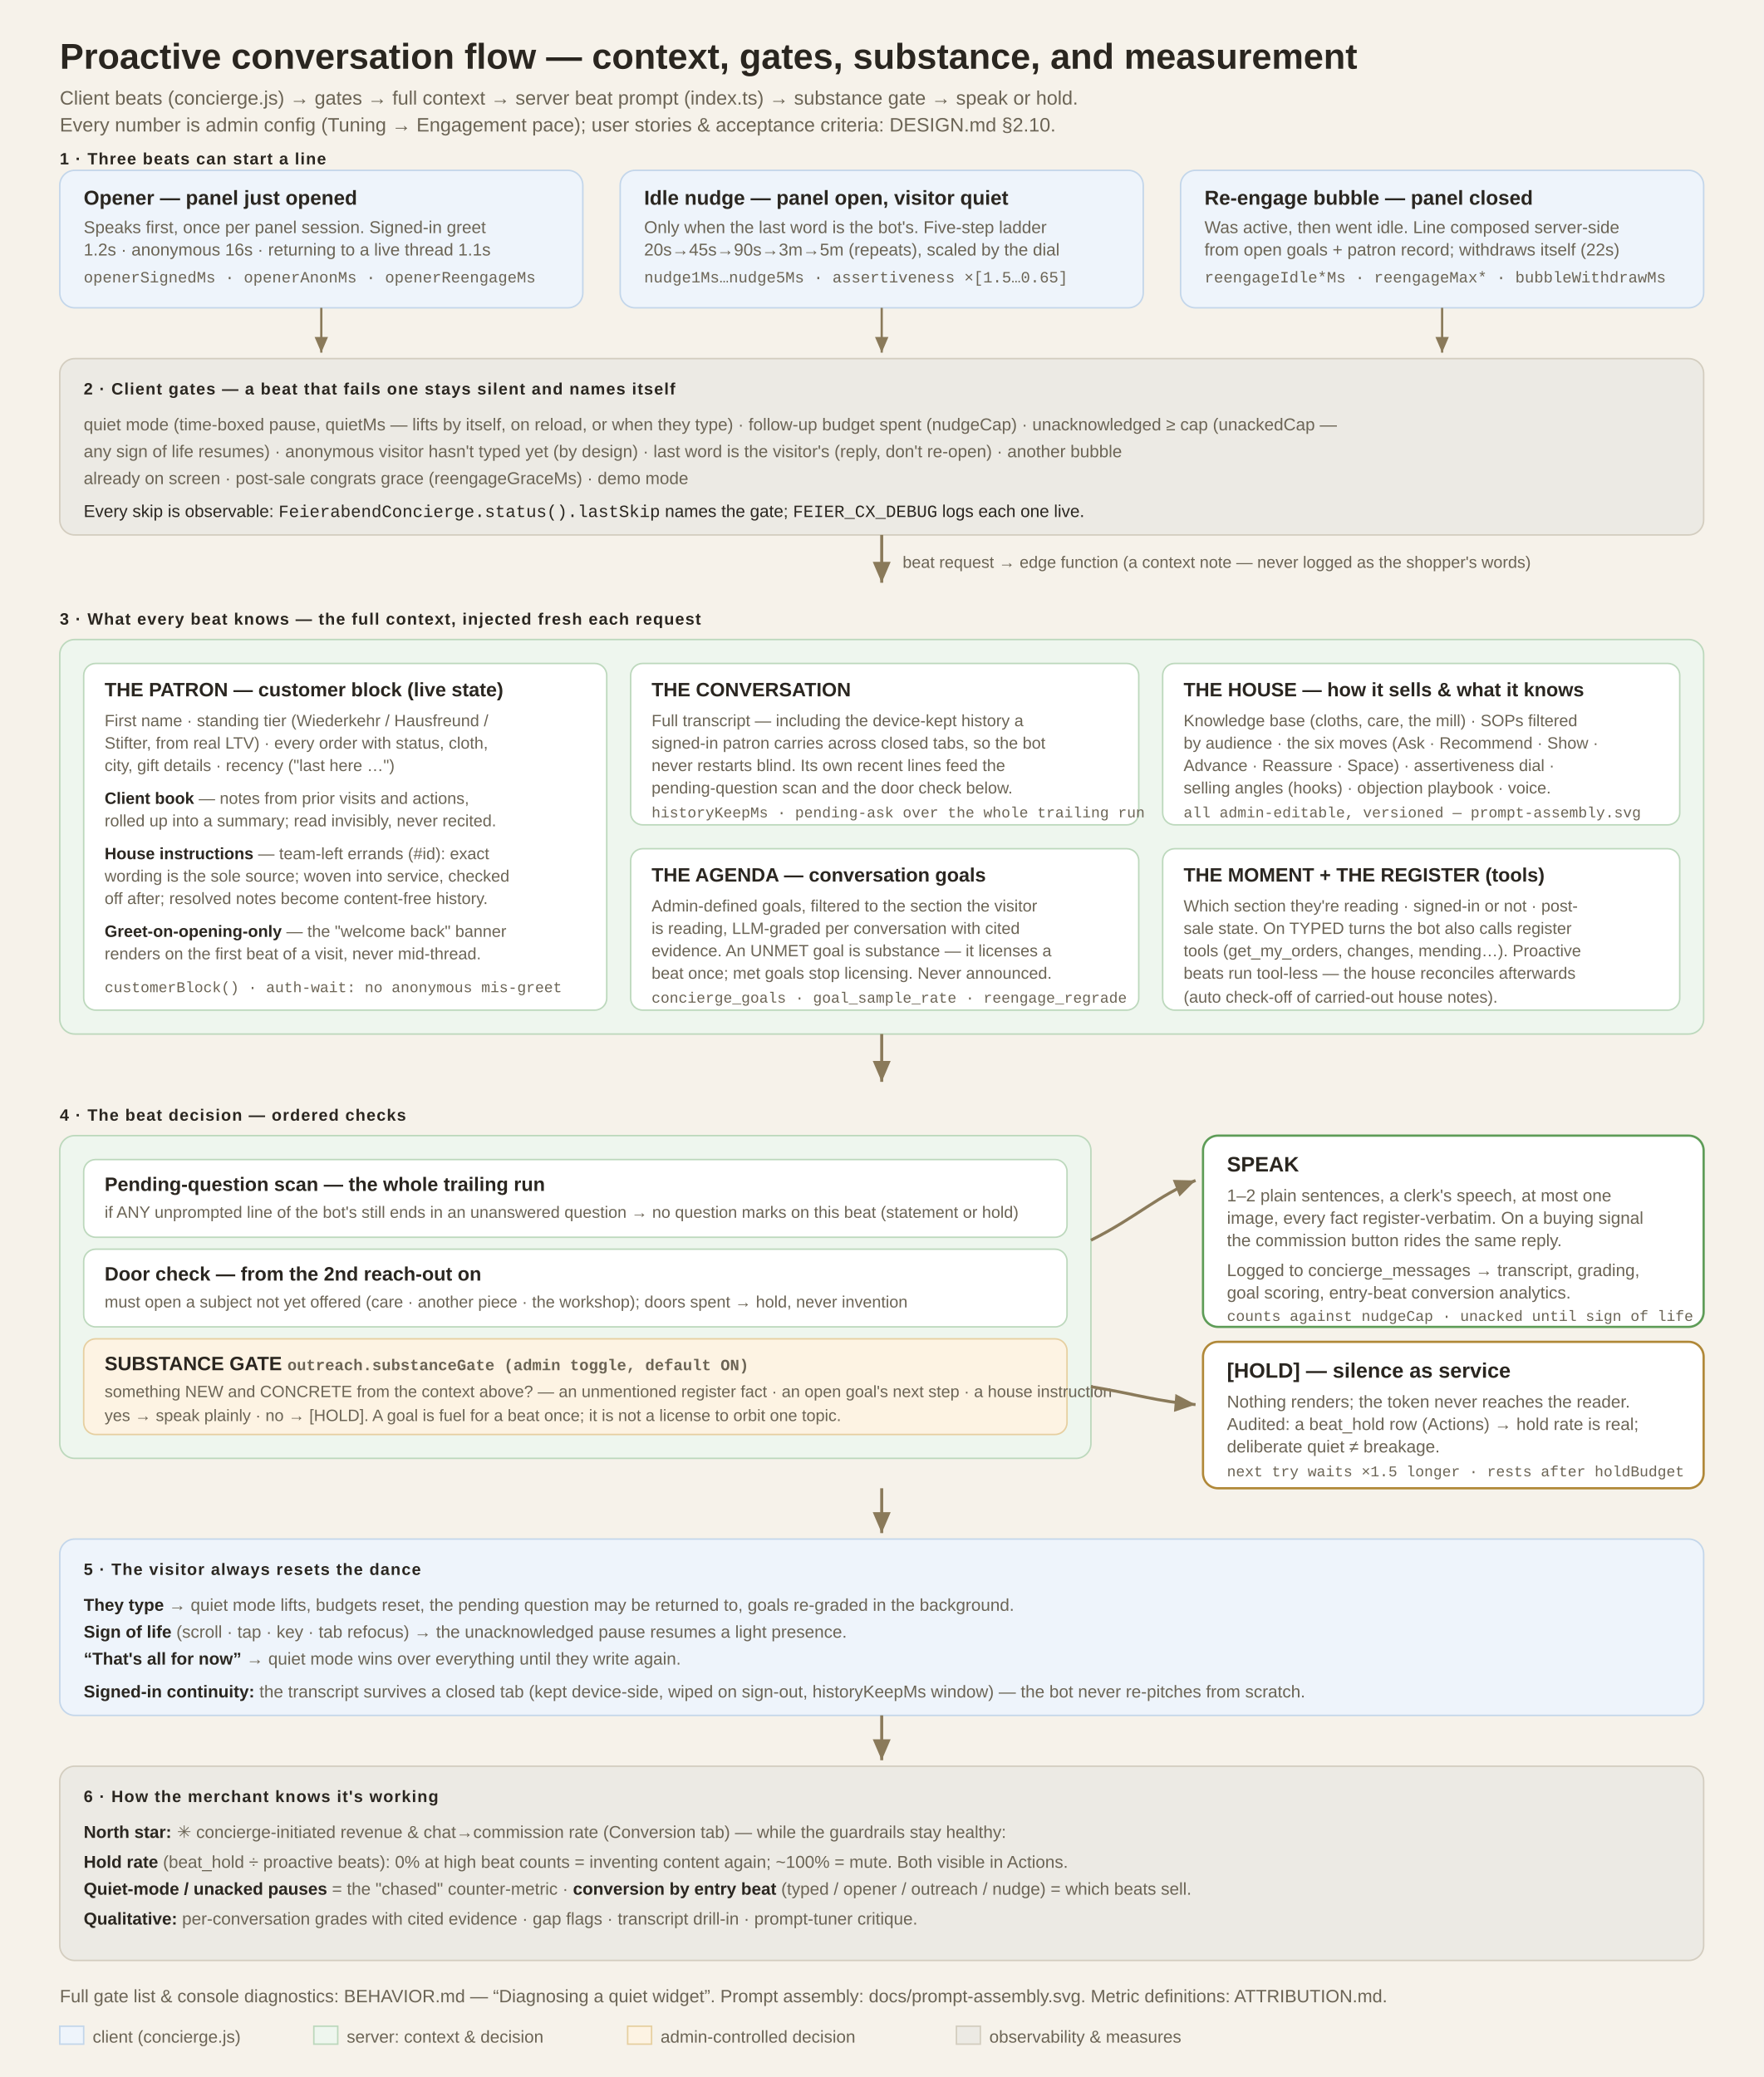
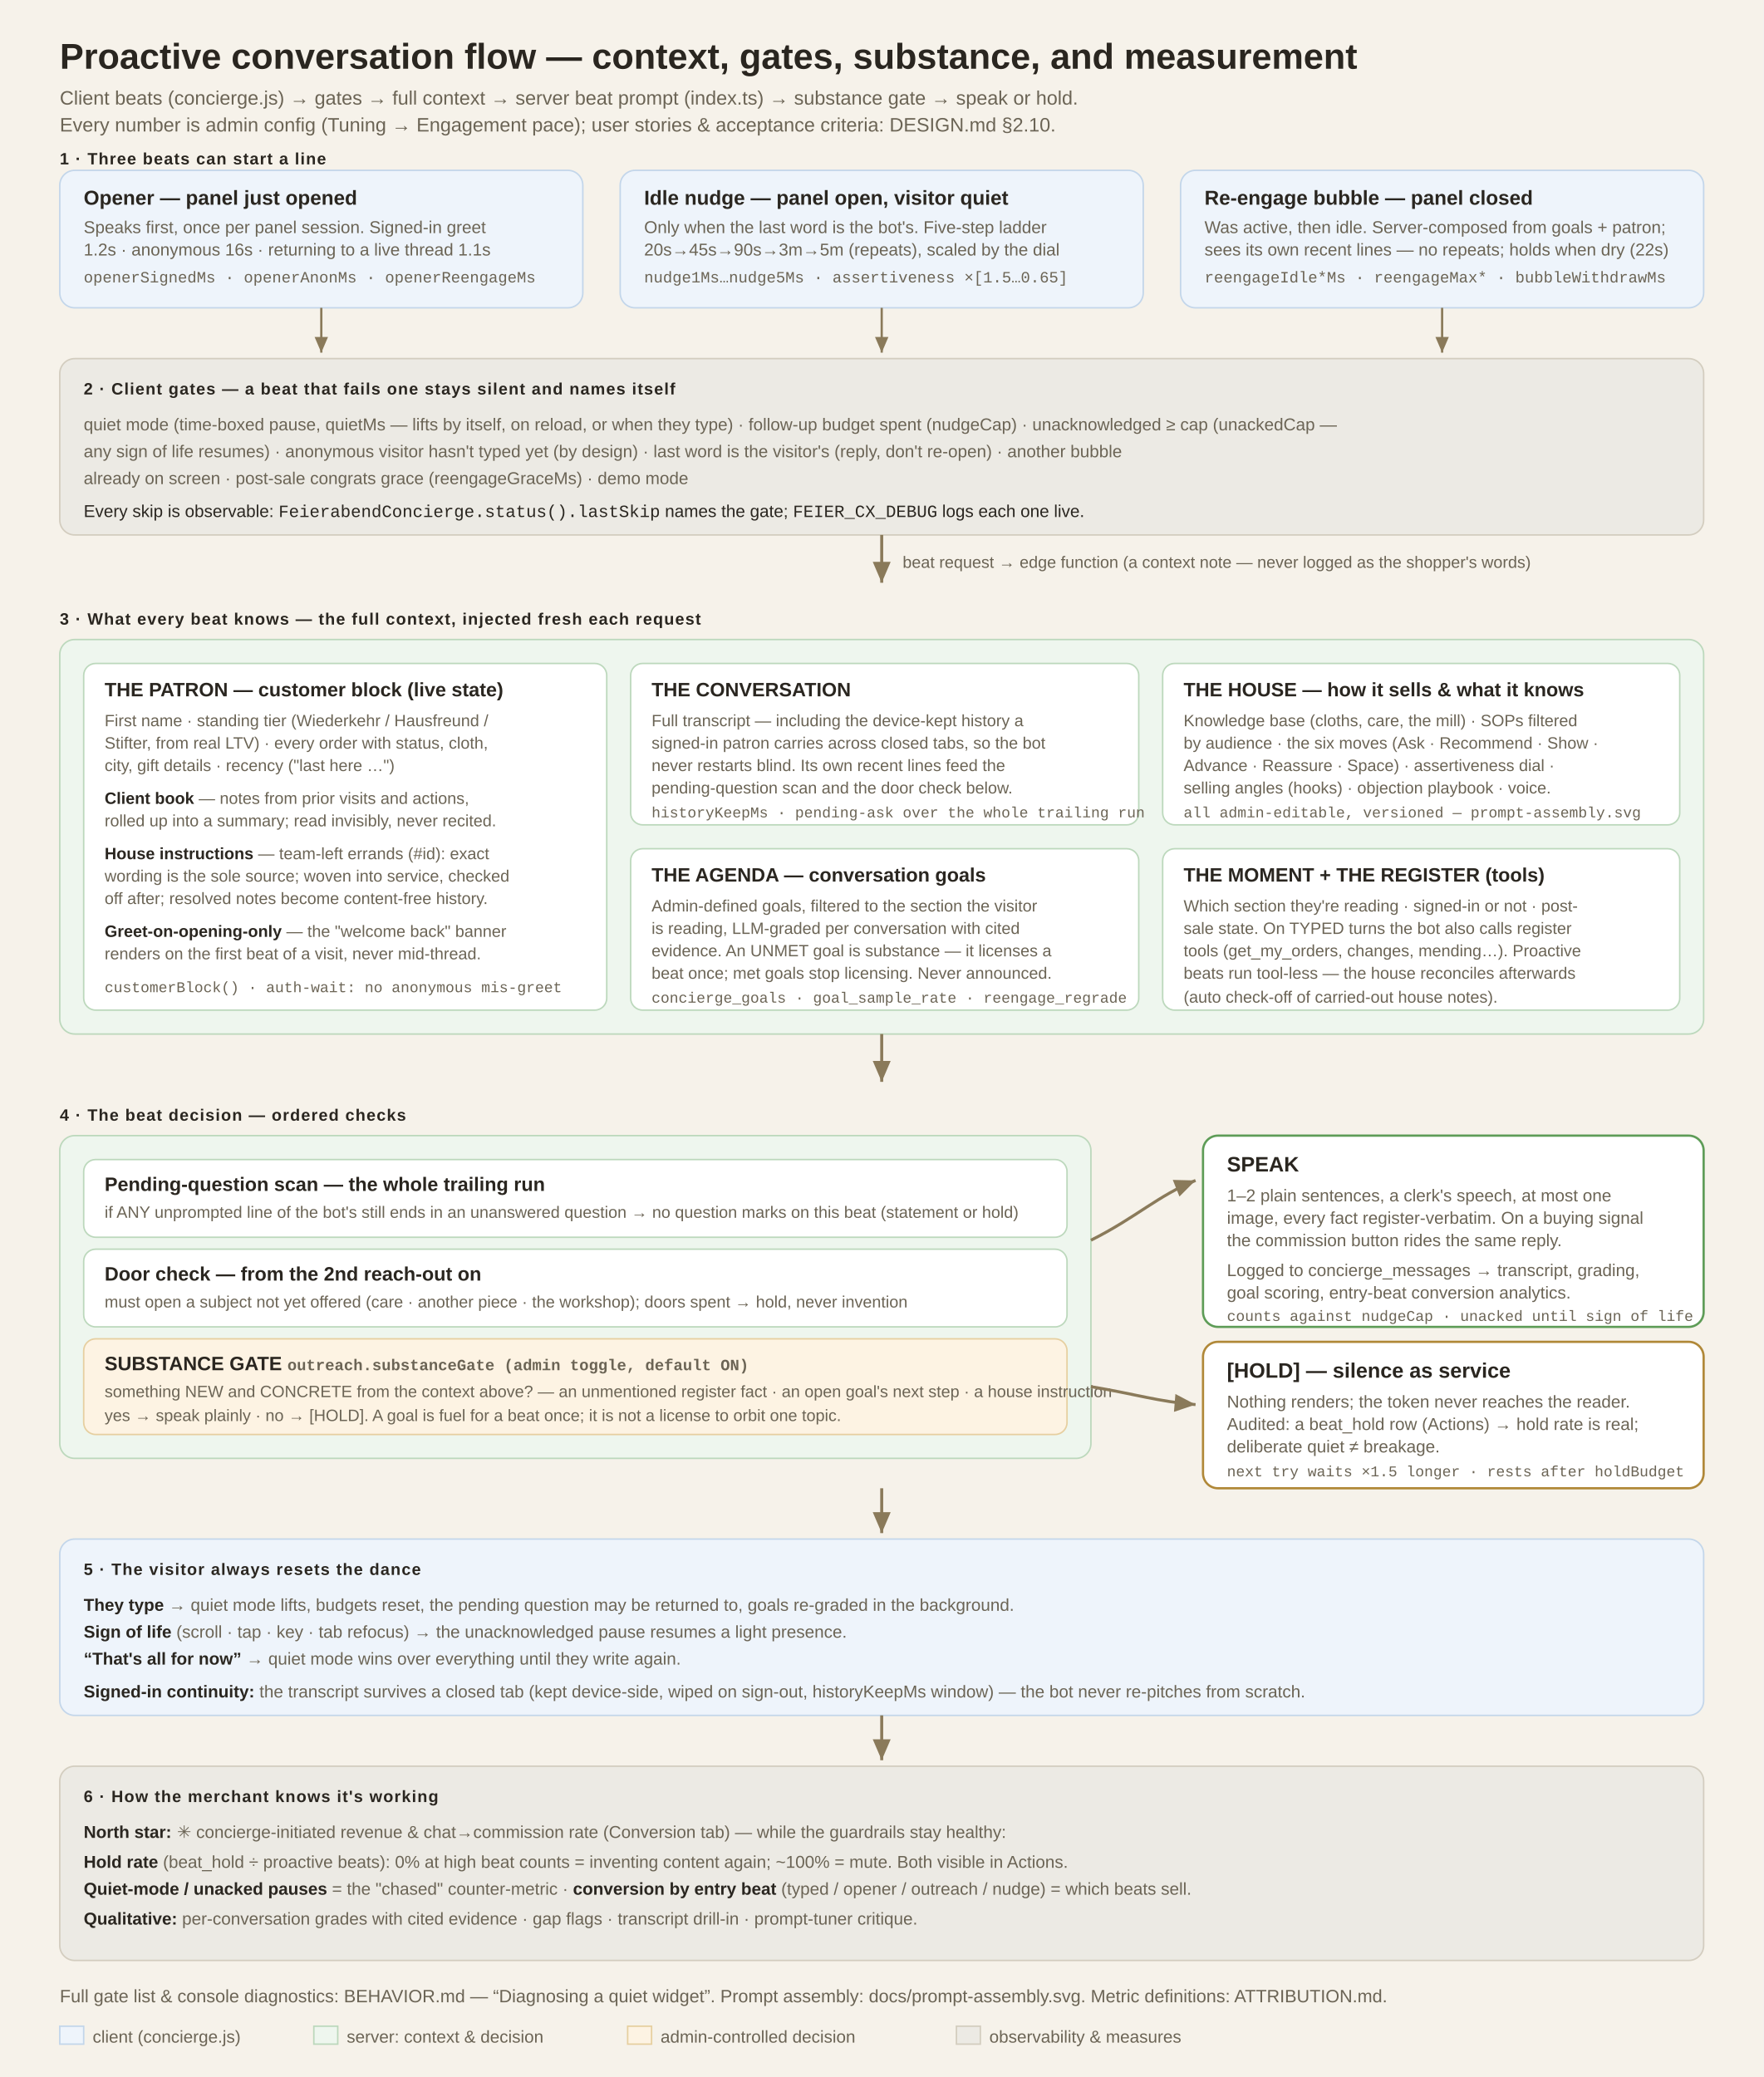
<svg xmlns="http://www.w3.org/2000/svg" width="1180" height="1390" viewBox="0 0 1180 1390" font-family="'Helvetica Neue',Arial,sans-serif">
  <defs>
    <marker id="arr" markerWidth="9" markerHeight="9" refX="7" refY="3" orient="auto" markerUnits="strokeWidth">
      <path d="M0,0 L7,3 L0,6 Z" fill="#8a7a5a" />
    </marker>
    <style>
      .t{fill:#2a2620}.m{fill:#6b6455}.w{fill:#f7f8f9}
      .h{font-weight:700}
      .cap{font-size:11px;letter-spacing:.06em;text-transform:uppercase}
      .mono{font-family:'IBM Plex Mono','Courier New',monospace}
    </style>
  </defs>
  <rect width="1180" height="1390" fill="#f6f2ea" />
  <text x="40" y="46" class="t h" font-size="24">Proactive conversation flow — context, gates, substance, and measurement</text>
  <text x="40" y="70" class="m" font-size="13">Client beats (concierge.js) → gates → full context → server beat prompt (index.ts) → substance gate → speak or hold.</text>
  <text x="40" y="88" class="m" font-size="13">Every number is admin config (Tuning → Engagement pace); user stories &amp; acceptance criteria: DESIGN.md §2.10.</text>
  <text x="40" y="110" class="cap t h">1 · Three beats can start a line</text>
  <rect x="40" y="114" width="350" height="92" rx="10" fill="#eef4fb" stroke="#c3d6ea" />
  <text x="56" y="137" class="t h" font-size="13.5">Opener — panel just opened</text>
  <text x="56" y="156" class="m" font-size="11.5">Speaks first, once per panel session. Signed-in greet</text>
  <text x="56" y="171" class="m" font-size="11.5">1.2s · anonymous 16s · returning to a live thread 1.1s</text>
  <text x="56" y="189" class="m mono" font-size="10.5">openerSignedMs · openerAnonMs · openerReengageMs</text>
  <rect x="415" y="114" width="350" height="92" rx="10" fill="#eef4fb" stroke="#c3d6ea" />
  <text x="431" y="137" class="t h" font-size="13.5">Idle nudge — panel open, visitor quiet</text>
  <text x="431" y="156" class="m" font-size="11.5">Only when the last word is the bot's. Five-step ladder</text>
  <text x="431" y="171" class="m" font-size="11.5">20s→45s→90s→3m→5m (repeats), scaled by the dial</text>
  <text x="431" y="189" class="m mono" font-size="10.5">nudge1Ms…nudge5Ms · assertiveness ×[1.5…0.65]</text>
  <rect x="790" y="114" width="350" height="92" rx="10" fill="#eef4fb" stroke="#c3d6ea" />
  <text x="806" y="137" class="t h" font-size="13.5">Re-engage bubble — panel closed</text>
-   <text x="806" y="156" class="m" font-size="11.5">Was active, then went idle. Line composed server-side</text>
-   <text x="806" y="171" class="m" font-size="11.5">from open goals + patron record; withdraws itself (22s)</text>
+   <text x="806" y="156" class="m" font-size="11.5">Was active, then idle. Server-composed from goals + patron;</text>
+   <text x="806" y="171" class="m" font-size="11.5">sees its own recent lines — no repeats; holds when dry (22s)</text>
  <text x="806" y="189" class="m mono" font-size="10.5">reengageIdle*Ms · reengageMax* · bubbleWithdrawMs</text>
  <path d="M215 206 L215 236" stroke="#8a7a5a" stroke-width="1.5" fill="none" marker-end="url(#arr)" />
  <path d="M590 206 L590 236" stroke="#8a7a5a" stroke-width="1.5" fill="none" marker-end="url(#arr)" />
  <path d="M965 206 L965 236" stroke="#8a7a5a" stroke-width="1.5" fill="none" marker-end="url(#arr)" />
  <rect x="40" y="240" width="1100" height="118" rx="10" fill="#eceae4" stroke="#d3cdbf" />
  <text x="56" y="264" class="cap t h">2 · Client gates — a beat that fails one stays silent and names itself</text>
  <g font-size="11.5" class="m">
    <text x="56" y="288">quiet mode (time-boxed pause, quietMs — lifts by itself, on reload, or when they type) · follow-up budget spent (nudgeCap) · unacknowledged ≥ cap (unackedCap —</text>
    <text x="56" y="306">any sign of life resumes) · anonymous visitor hasn't typed yet (by design) · last word is the visitor's (reply, don't re-open) · another bubble</text>
    <text x="56" y="324">already on screen · post-sale congrats grace (reengageGraceMs) · demo mode</text>
  </g>
  <text x="56" y="346" class="t" font-size="11.5">Every skip is observable: <tspan class="mono">FeierabendConcierge.status().lastSkip</tspan> names the gate; <tspan class="mono">FEIER_CX_DEBUG</tspan> logs each one live.</text>
  <path d="M590 358 L590 390" stroke="#8a7a5a" stroke-width="2" fill="none" marker-end="url(#arr)" />
  <text x="604" y="380" class="m" font-size="11">beat request → edge function (a context note — never logged as the shopper's words)</text>
  <text x="40" y="418" class="cap t h">3 · What every beat knows — the full context, injected fresh each request</text>
  <rect x="40" y="428" width="1100" height="264" rx="10" fill="#eef6ee" stroke="#bcd8bc" />
  <rect x="56" y="444" width="350" height="232" rx="8" fill="#ffffff" stroke="#bcd8bc" />
  <text x="70" y="466" class="t h" font-size="13">THE PATRON — customer block (live state)</text>
  <g font-size="11" class="m">
    <text x="70" y="486">First name · standing tier (Wiederkehr / Hausfreund /</text>
    <text x="70" y="501">Stifter, from real LTV) · every order with status, cloth,</text>
    <text x="70" y="516">city, gift details · recency ("last here …")</text>
    <text x="70" y="538">
      <tspan class="t h">Client book</tspan> — notes from prior visits and actions,</text>
    <text x="70" y="553">rolled up into a summary; read invisibly, never recited.</text>
    <text x="70" y="575">
      <tspan class="t h">House instructions</tspan> — team-left errands (#id): exact</text>
    <text x="70" y="590">wording is the sole source; woven into service, checked</text>
    <text x="70" y="605">off after; resolved notes become content-free history.</text>
    <text x="70" y="627">
      <tspan class="t h">Greet-on-opening-only</tspan> — the "welcome back" banner</text>
    <text x="70" y="642">renders on the first beat of a visit, never mid-thread.</text>
    <text x="70" y="664" class="mono" font-size="10">customerBlock() · auth-wait: no anonymous mis-greet</text>
  </g>
  <rect x="422" y="444" width="340" height="108" rx="8" fill="#ffffff" stroke="#bcd8bc" />
  <text x="436" y="466" class="t h" font-size="13">THE CONVERSATION</text>
  <g font-size="11" class="m">
    <text x="436" y="486">Full transcript — including the device-kept history a</text>
    <text x="436" y="501">signed-in patron carries across closed tabs, so the bot</text>
    <text x="436" y="516">never restarts blind. Its own recent lines feed the</text>
    <text x="436" y="531">pending-question scan and the door check below.</text>
    <text x="436" y="547" class="mono" font-size="10">historyKeepMs · pending-ask over the whole trailing run</text>
  </g>
  <rect x="422" y="568" width="340" height="108" rx="8" fill="#ffffff" stroke="#bcd8bc" />
  <text x="436" y="590" class="t h" font-size="13">THE AGENDA — conversation goals</text>
  <g font-size="11" class="m">
    <text x="436" y="610">Admin-defined goals, filtered to the section the visitor</text>
    <text x="436" y="625">is reading, LLM-graded per conversation with cited</text>
    <text x="436" y="640">evidence. An UNMET goal is substance — it licenses a</text>
    <text x="436" y="655">beat once; met goals stop licensing. Never announced.</text>
    <text x="436" y="671" class="mono" font-size="10">concierge_goals · goal_sample_rate · reengage_regrade</text>
  </g>
  <rect x="778" y="444" width="346" height="108" rx="8" fill="#ffffff" stroke="#bcd8bc" />
  <text x="792" y="466" class="t h" font-size="13">THE HOUSE — how it sells &amp; what it knows</text>
  <g font-size="11" class="m">
    <text x="792" y="486">Knowledge base (cloths, care, the mill) · SOPs filtered</text>
    <text x="792" y="501">by audience · the six moves (Ask · Recommend · Show ·</text>
    <text x="792" y="516">Advance · Reassure · Space) · assertiveness dial ·</text>
    <text x="792" y="531">selling angles (hooks) · objection playbook · voice.</text>
    <text x="792" y="547" class="mono" font-size="10">all admin-editable, versioned — prompt-assembly.svg</text>
  </g>
  <rect x="778" y="568" width="346" height="108" rx="8" fill="#ffffff" stroke="#bcd8bc" />
  <text x="792" y="590" class="t h" font-size="13">THE MOMENT + THE REGISTER (tools)</text>
  <g font-size="11" class="m">
    <text x="792" y="610">Which section they're reading · signed-in or not · post-</text>
    <text x="792" y="625">sale state. On TYPED turns the bot also calls register</text>
    <text x="792" y="640">tools (get_my_orders, changes, mending…). Proactive</text>
    <text x="792" y="655">beats run tool-less — the house reconciles afterwards</text>
    <text x="792" y="671">(auto check-off of carried-out house notes).</text>
  </g>
  <path d="M590 692 L590 724" stroke="#8a7a5a" stroke-width="2" fill="none" marker-end="url(#arr)" />
  <text x="40" y="750" class="cap t h">4 · The beat decision — ordered checks</text>
  <rect x="40" y="760" width="690" height="216" rx="10" fill="#eef6ee" stroke="#bcd8bc" />
  <rect x="56" y="776" width="658" height="52" rx="8" fill="#ffffff" stroke="#bcd8bc" />
  <text x="70" y="797" class="t h" font-size="13">Pending-question scan — the whole trailing run</text>
  <text x="70" y="815" class="m" font-size="11">if ANY unprompted line of the bot's still ends in an unanswered question → no question marks on this beat (statement or hold)</text>
  <rect x="56" y="836" width="658" height="52" rx="8" fill="#ffffff" stroke="#bcd8bc" />
  <text x="70" y="857" class="t h" font-size="13">Door check — from the 2nd reach-out on</text>
  <text x="70" y="875" class="m" font-size="11">must open a subject not yet offered (care · another piece · the workshop); doors spent → hold, never invention</text>
  <rect x="56" y="896" width="658" height="64" rx="8" fill="#fdf3e3" stroke="#e6cfa0" />
  <text x="70" y="917" class="t h" font-size="13">SUBSTANCE GATE  <tspan class="m mono" font-size="10.5">outreach.substanceGate (admin toggle, default ON)</tspan>
  </text>
  <text x="70" y="935" class="m" font-size="11">something NEW and CONCRETE from the context above? — an unmentioned register fact · an open goal's next step · a house instruction</text>
  <text x="70" y="951" class="m" font-size="11">yes → speak plainly · no → [HOLD]. A goal is fuel for a beat once; it is not a license to orbit one topic.</text>
  <path d="M730 830 C 760 815, 775 800, 800 790" stroke="#8a7a5a" stroke-width="2" fill="none" marker-end="url(#arr)" />
  <path d="M730 928 C 760 933, 775 938, 800 940" stroke="#8a7a5a" stroke-width="2" fill="none" marker-end="url(#arr)" />
  <rect x="805" y="760" width="335" height="128" rx="10" fill="#ffffff" stroke="#5E9C57" stroke-width="1.5" />
  <text x="821" y="784" class="t h" font-size="14">SPEAK</text>
  <text x="821" y="804" class="m" font-size="11.5">1–2 plain sentences, a clerk's speech, at most one</text>
  <text x="821" y="819" class="m" font-size="11.5">image, every fact register-verbatim. On a buying signal</text>
  <text x="821" y="834" class="m" font-size="11.5">the commission button rides the same reply.</text>
  <text x="821" y="854" class="m" font-size="11.5">Logged to concierge_messages → transcript, grading,</text>
  <text x="821" y="869" class="m" font-size="11.5">goal scoring, entry-beat conversion analytics.</text>
  <text x="821" y="884" class="m mono" font-size="10">counts against nudgeCap · unacked until sign of life</text>
  <rect x="805" y="898" width="335" height="98" rx="10" fill="#ffffff" stroke="#B08838" stroke-width="1.5" />
  <text x="821" y="922" class="t h" font-size="14">[HOLD] — silence as service</text>
  <text x="821" y="942" class="m" font-size="11.5">Nothing renders; the token never reaches the reader.</text>
  <text x="821" y="957" class="m" font-size="11.5">Audited: a beat_hold row (Actions) → hold rate is real;</text>
  <text x="821" y="972" class="m" font-size="11.5">deliberate quiet ≠ breakage.</text>
  <text x="821" y="988" class="m mono" font-size="10">next try waits ×1.5 longer · rests after holdBudget</text>
  <path d="M590 996 L590 1026" stroke="#8a7a5a" stroke-width="2" fill="none" marker-end="url(#arr)" />
  <rect x="40" y="1030" width="1100" height="118" rx="10" fill="#eef4fb" stroke="#c3d6ea" />
  <text x="56" y="1054" class="cap t h">5 · The visitor always resets the dance</text>
  <g font-size="11.5" class="m">
    <text x="56" y="1078">
      <tspan class="t h">They type</tspan> → quiet mode lifts, budgets reset, the pending question may be returned to, goals re-graded in the background.</text>
    <text x="56" y="1096">
      <tspan class="t h">Sign of life</tspan> (scroll · tap · key · tab refocus) → the unacknowledged pause resumes a light presence.</text>
    <text x="56" y="1114">
      <tspan class="t h">“That's all for now”</tspan> → quiet mode wins over everything until they write again.</text>
    <text x="56" y="1136">
      <tspan class="t h">Signed-in continuity:</tspan> the transcript survives a closed tab (kept device-side, wiped on sign-out, historyKeepMs window) — the bot never re-pitches from scratch.</text>
  </g>
  <path d="M590 1148 L590 1178" stroke="#8a7a5a" stroke-width="2" fill="none" marker-end="url(#arr)" />
  <rect x="40" y="1182" width="1100" height="130" rx="10" fill="#eceae4" stroke="#d3cdbf" />
  <text x="56" y="1206" class="cap t h">6 · How the merchant knows it's working</text>
  <g font-size="11.5" class="m">
    <text x="56" y="1230">
      <tspan class="t h">North star:</tspan> ✳ concierge-initiated revenue &amp; chat→commission rate (Conversion tab) — while the guardrails stay healthy:</text>
    <text x="56" y="1250">
      <tspan class="t h">Hold rate</tspan> (beat_hold ÷ proactive beats): 0% at high beat counts = inventing content again; ~100% = mute. Both visible in Actions.</text>
    <text x="56" y="1268">
      <tspan class="t h">Quiet-mode / unacked pauses</tspan> = the "chased" counter-metric · <tspan class="t h">conversion by entry beat</tspan> (typed / opener / outreach / nudge) = which beats sell.</text>
    <text x="56" y="1288">
      <tspan class="t h">Qualitative:</tspan> per-conversation grades with cited evidence · gap flags · transcript drill-in · prompt-tuner critique.</text>
  </g>
  <text x="40" y="1340" class="m" font-size="12">Full gate list &amp; console diagnostics: BEHAVIOR.md — “Diagnosing a quiet widget”. Prompt assembly: docs/prompt-assembly.svg. Metric definitions: ATTRIBUTION.md.</text>
  <rect x="40" y="1356" width="16" height="12" fill="#eef4fb" stroke="#c3d6ea" />
  <text x="62" y="1367" class="m" font-size="11.5">client (concierge.js)</text>
  <rect x="210" y="1356" width="16" height="12" fill="#eef6ee" stroke="#bcd8bc" />
  <text x="232" y="1367" class="m" font-size="11.5">server: context &amp; decision</text>
  <rect x="420" y="1356" width="16" height="12" fill="#fdf3e3" stroke="#e6cfa0" />
  <text x="442" y="1367" class="m" font-size="11.5">admin-controlled decision</text>
  <rect x="640" y="1356" width="16" height="12" fill="#eceae4" stroke="#d3cdbf" />
  <text x="662" y="1367" class="m" font-size="11.5">observability &amp; measures</text>
</svg>
